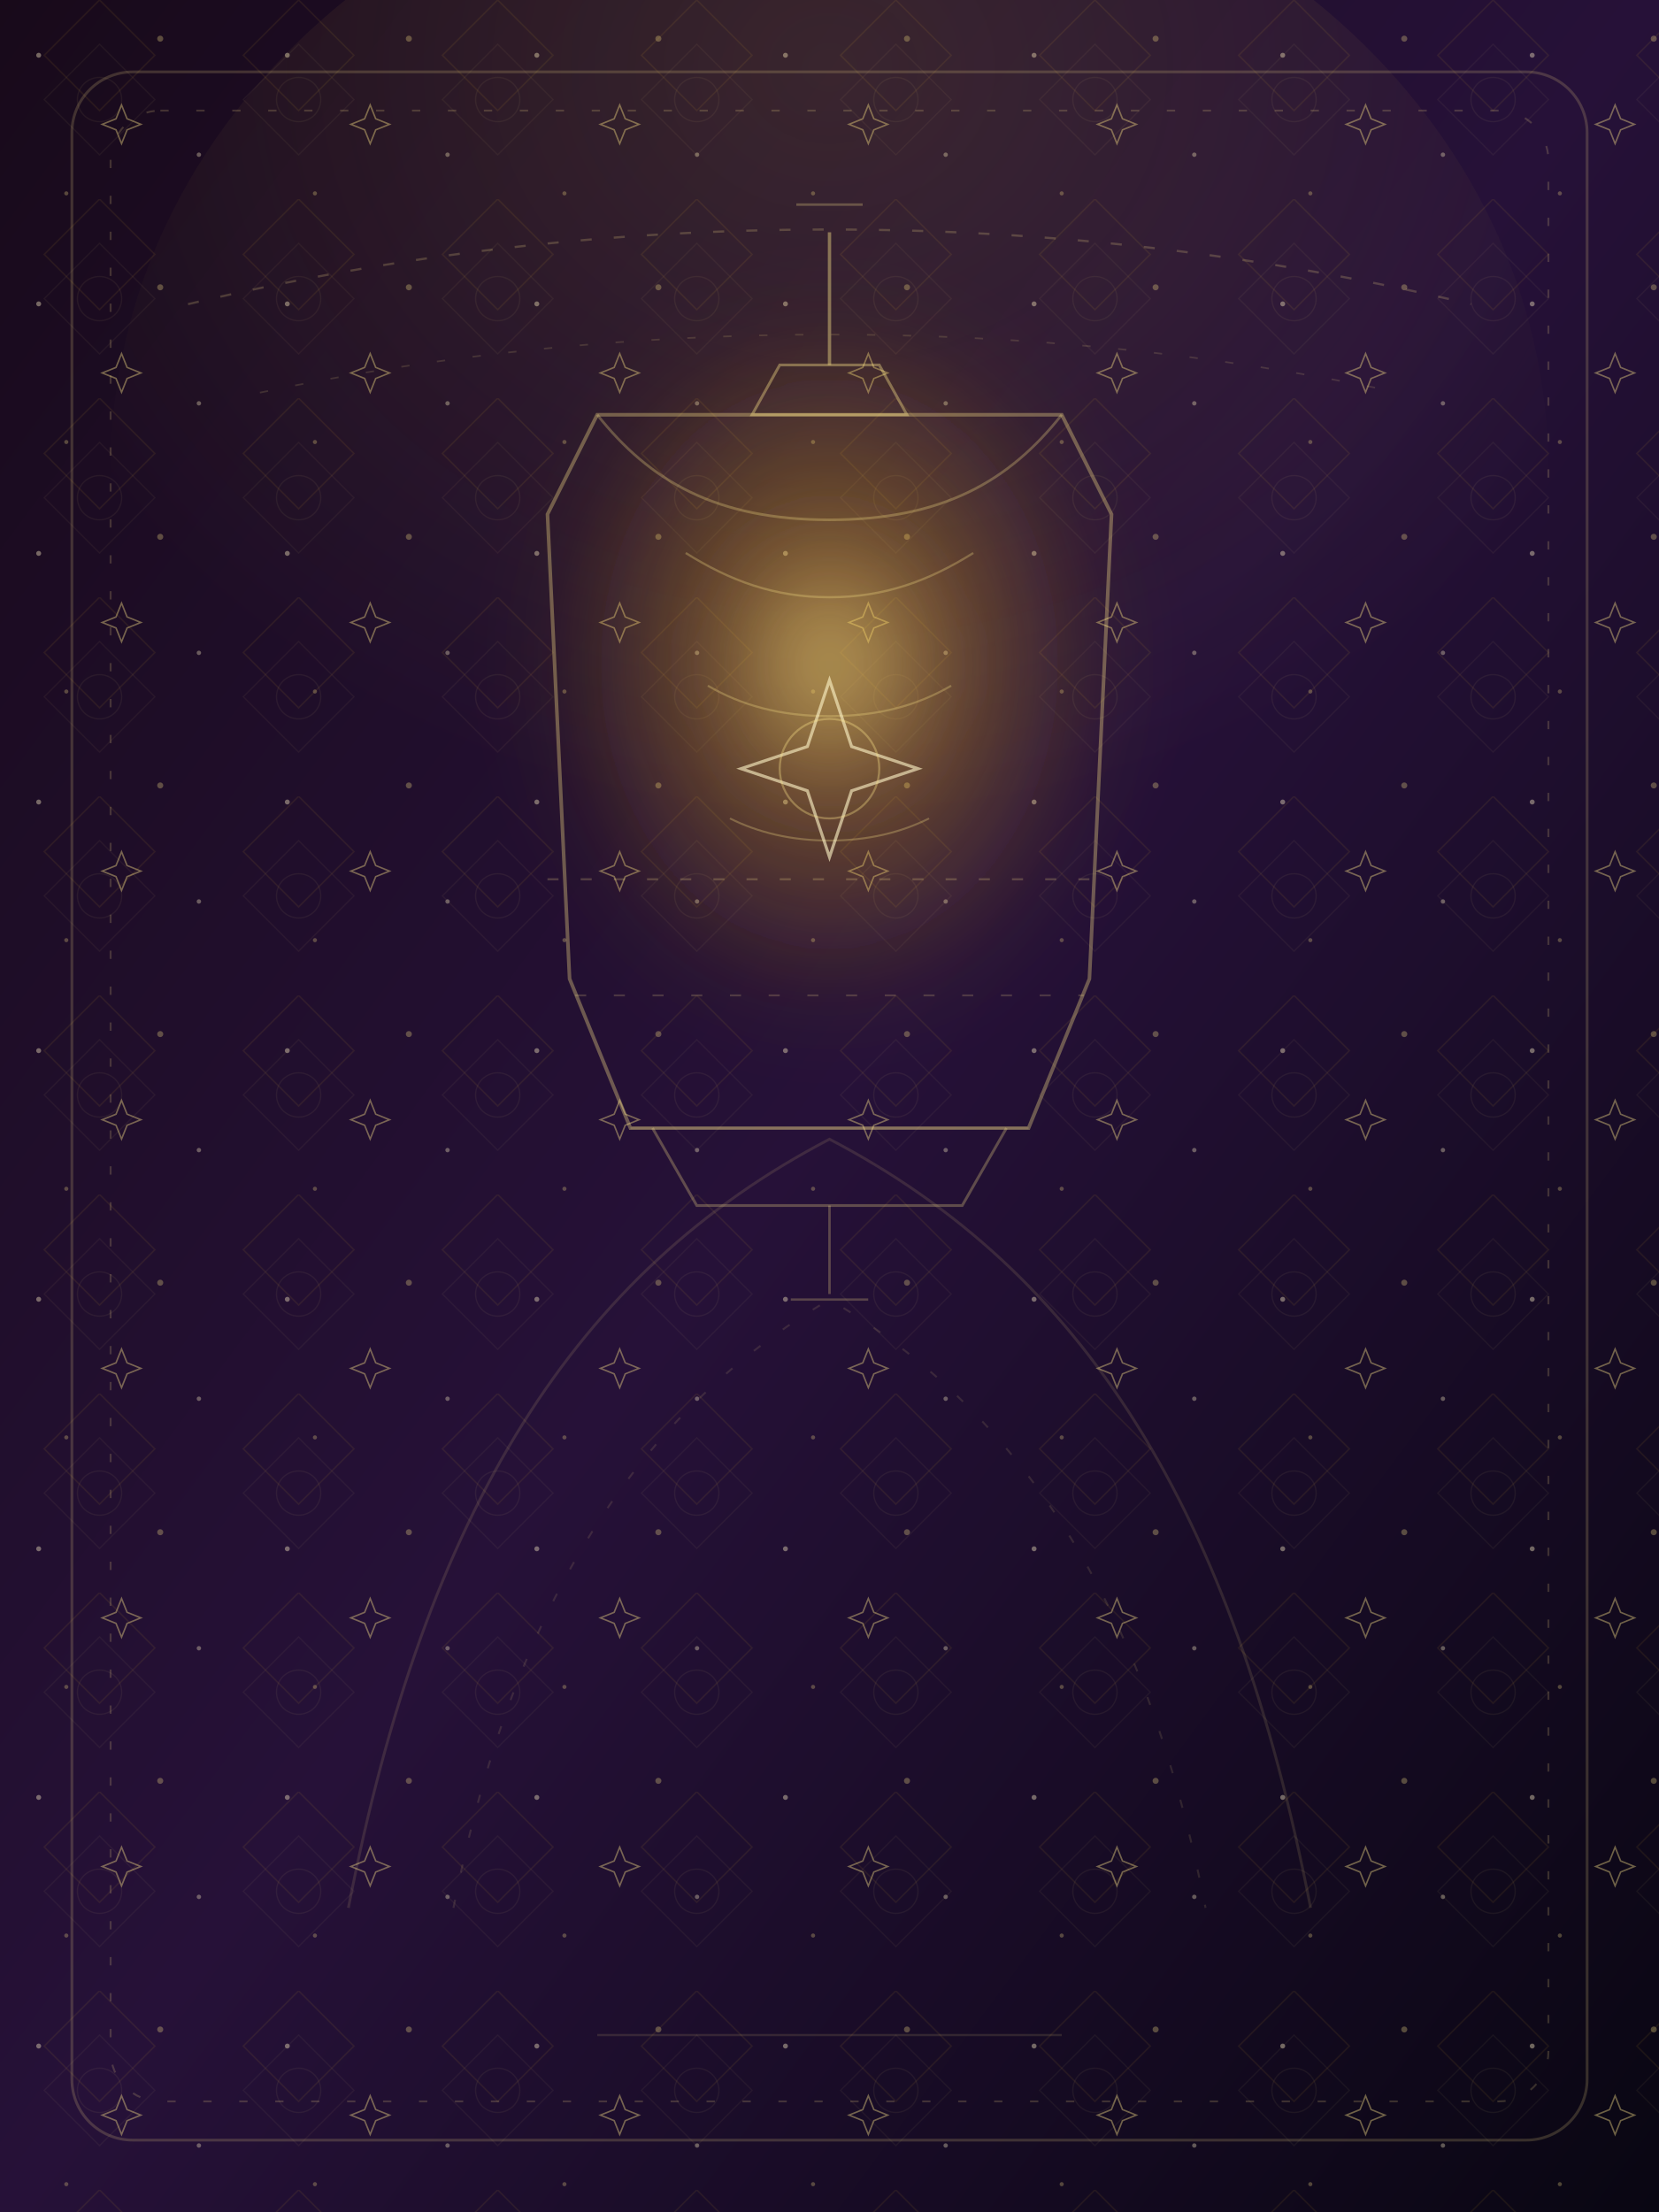
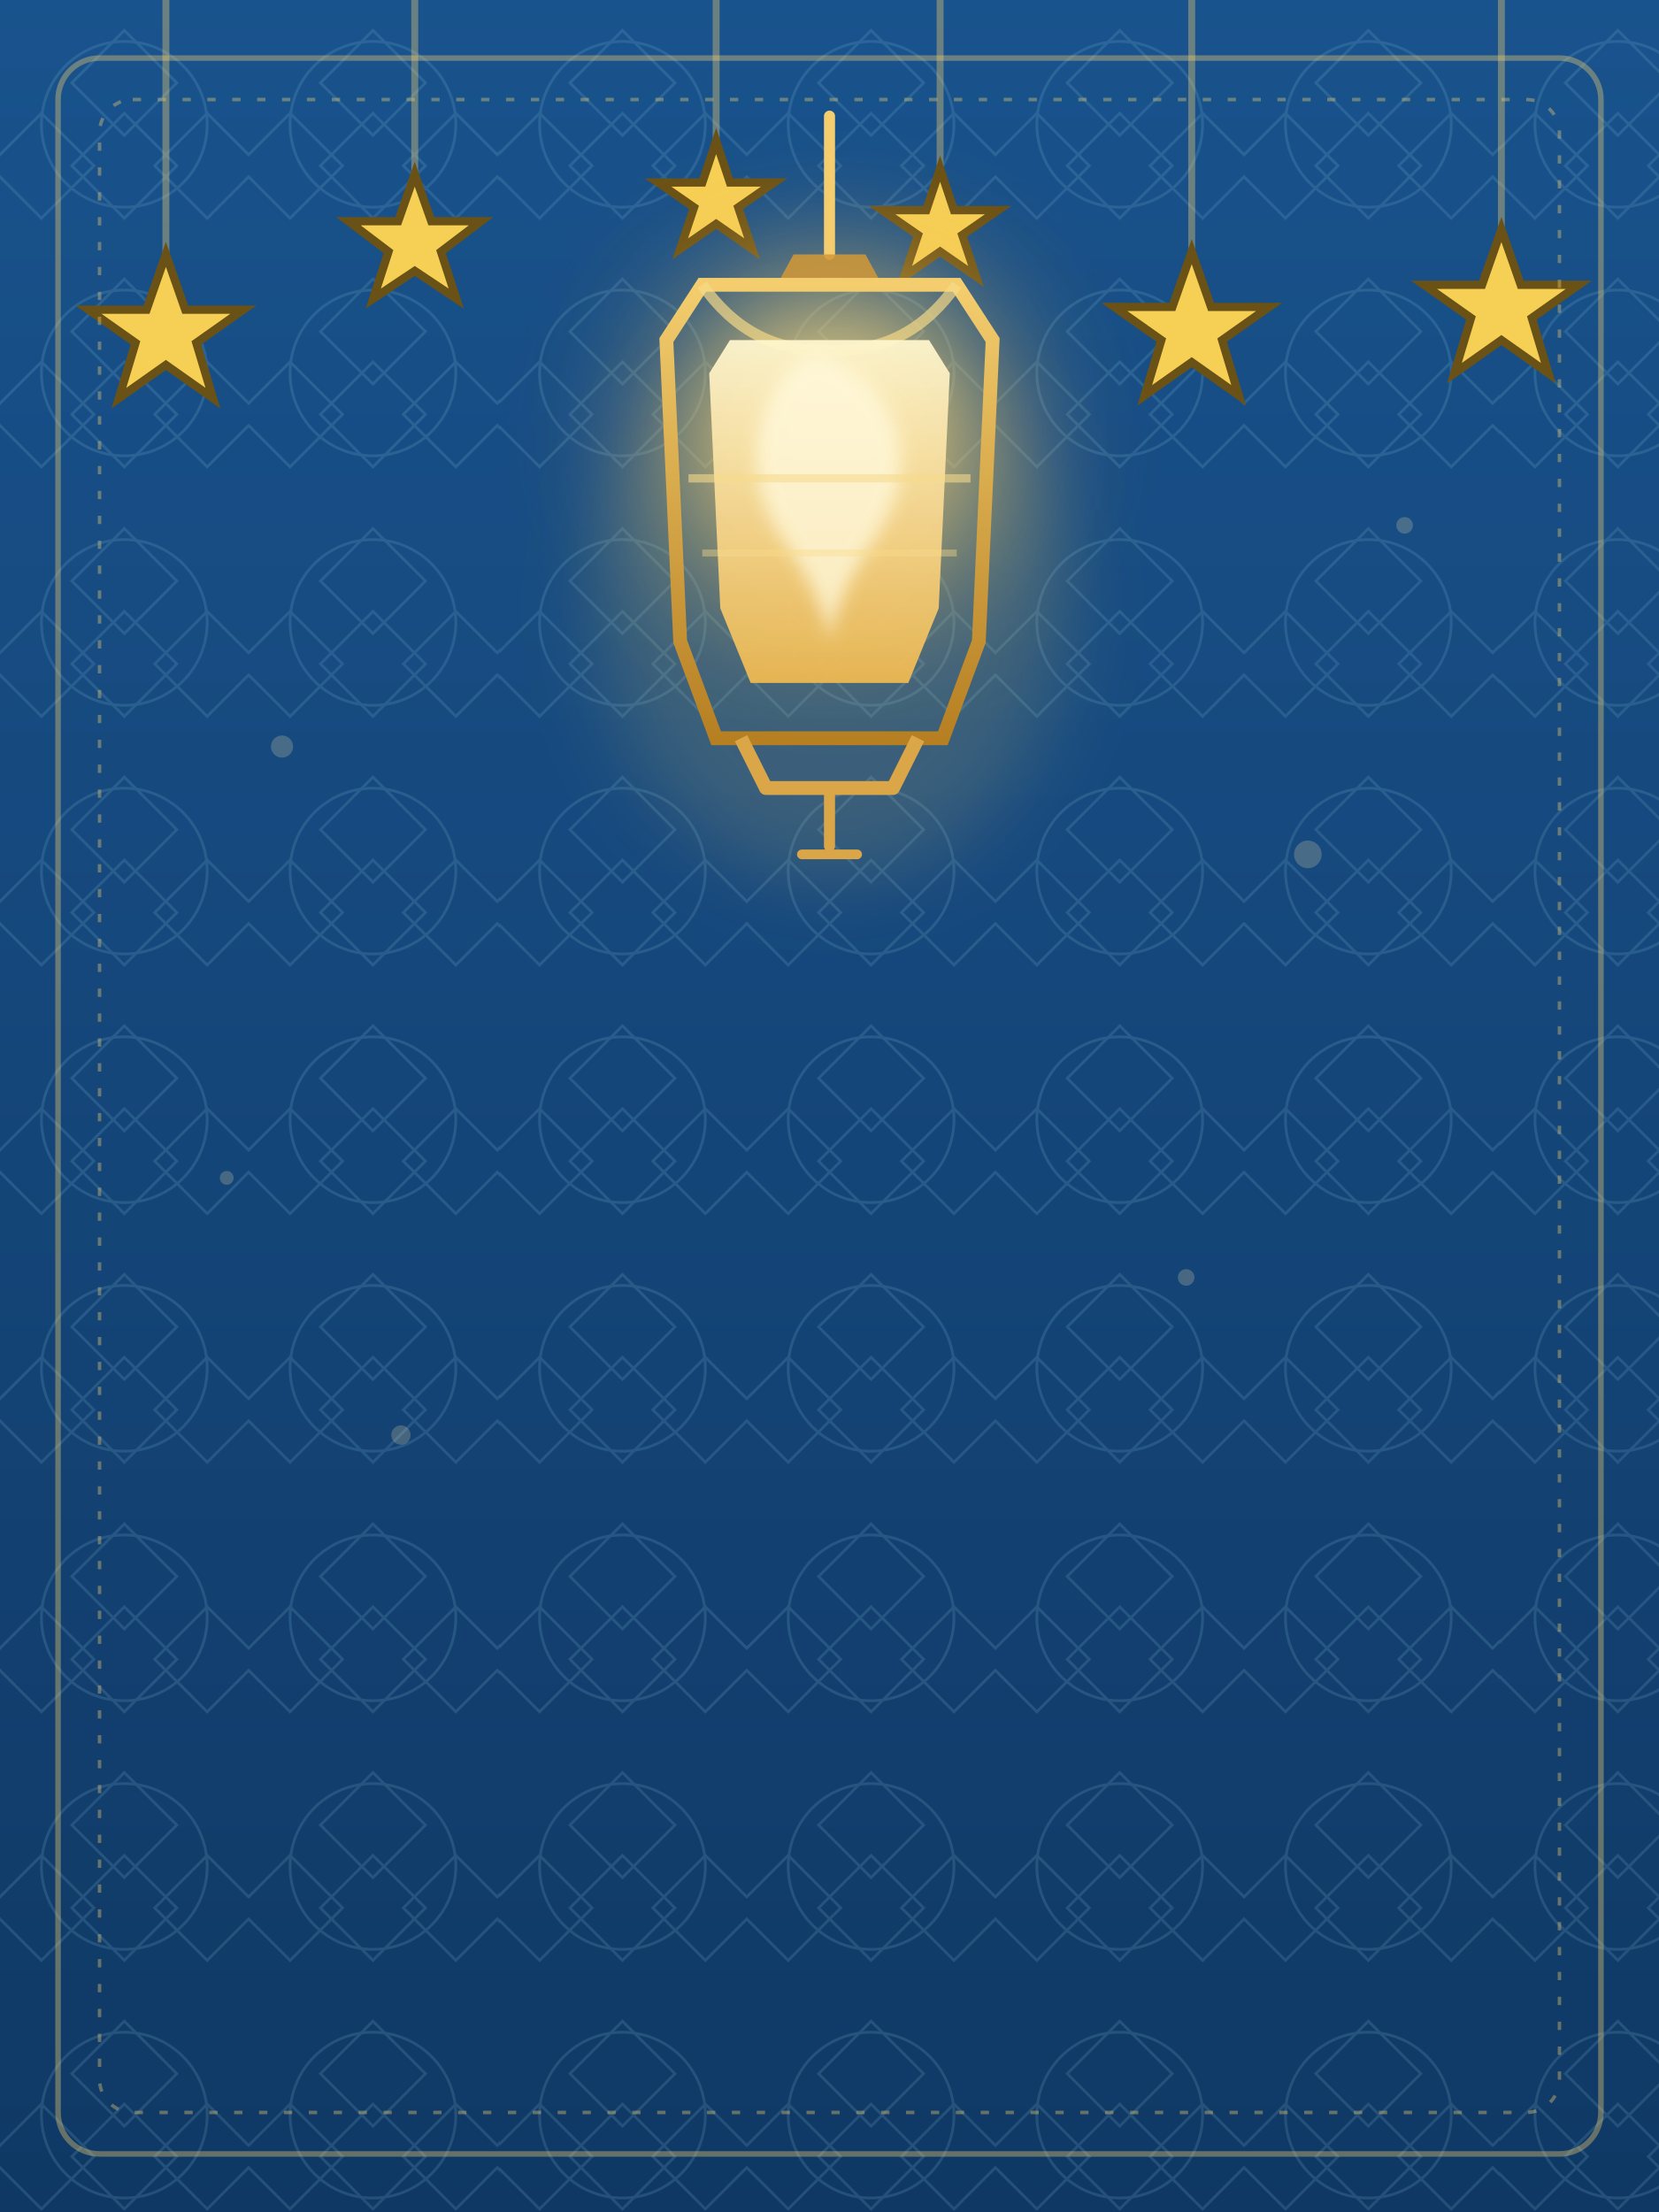
- <svg xmlns="http://www.w3.org/2000/svg" viewBox="0 0 600 800" width="600" height="800">
+ <svg xmlns="http://www.w3.org/2000/svg" viewBox="0 0 1200 1600" width="1200" height="1600">
  <defs>
-     <linearGradient id="bg" x1="0" y1="0" x2="1" y2="1">
-       <stop offset="0%" stop-color="#180a1a" />
-       <stop offset="50%" stop-color="#261138" />
-       <stop offset="100%" stop-color="#090612" />
+     <linearGradient id="bg" x1="0" y1="0" x2="0" y2="1">
+       <stop offset="0%" stop-color="#184f8b" />
+       <stop offset="55%" stop-color="#123f73" />
+       <stop offset="100%" stop-color="#0d315d" />
    </linearGradient>
-     <radialGradient id="lanternGlow" cx="50%" cy="36%" r="36%">
-       <stop offset="0%" stop-color="#fde68a" stop-opacity="0.95" />
-       <stop offset="35%" stop-color="#fbbf24" stop-opacity="0.38" />
-       <stop offset="100%" stop-color="#fbbf24" stop-opacity="0" />
+     <radialGradient id="lanternGlow" cx="50%" cy="28%" r="34%">
+       <stop offset="0%" stop-color="#fff4bf" stop-opacity="0.98" />
+       <stop offset="30%" stop-color="#ffd875" stop-opacity="0.72" />
+       <stop offset="70%" stop-color="#f1b94f" stop-opacity="0.2" />
+       <stop offset="100%" stop-color="#f1b94f" stop-opacity="0" />
    </radialGradient>
-     <radialGradient id="upperAura" cx="50%" cy="18%" r="60%">
-       <stop offset="0%" stop-color="#fcd34d" stop-opacity="0.12" />
-       <stop offset="100%" stop-color="#fcd34d" stop-opacity="0" />
-     </radialGradient>
-     <pattern id="stars" width="90" height="90" patternUnits="userSpaceOnUse">
-       <circle cx="14" cy="20" r="0.9" fill="#fef3c7" opacity="0.4" />
-       <circle cx="58" cy="14" r="1.1" fill="#fde68a" opacity="0.3" />
-       <circle cx="72" cy="56" r="0.8" fill="#fef3c7" opacity="0.34" />
-       <circle cx="24" cy="70" r="0.75" fill="#fde68a" opacity="0.28" />
-       <path d="M44 38l2 5 5 2-5 2-2 5-2-5-5-2 5-2z" fill="none" stroke="#fde68a" stroke-width="0.55" opacity="0.4" />
+     <linearGradient id="lanternMetal" x1="0" y1="0" x2="0" y2="1">
+       <stop offset="0%" stop-color="#f3cd6e" />
+       <stop offset="100%" stop-color="#b67f22" />
+     </linearGradient>
+     <linearGradient id="lanternGlass" x1="0" y1="0" x2="0" y2="1">
+       <stop offset="0%" stop-color="#fff6cf" />
+       <stop offset="100%" stop-color="#efb950" />
+     </linearGradient>
+     <pattern id="geom" width="180" height="180" patternUnits="userSpaceOnUse">
+       <g fill="none" stroke="#8dc6df" stroke-width="2" opacity="0.18">
+         <path d="M90 22l38 38-38 38-38-38z" />
+         <path d="M90 82l38 38-38 38-38-38z" />
+         <path d="M30 82l38 38-38 38-38-38z" />
+         <path d="M150 82l38 38-38 38-38-38z" />
+         <circle cx="90" cy="90" r="60" />
+       </g>
    </pattern>
-     <pattern id="mashrabiya" width="72" height="72" patternUnits="userSpaceOnUse">
-       <path d="M36 0l20 20-20 20-20-20z" fill="none" stroke="#fbbf24" stroke-width="0.55" opacity="0.15" />
-       <path d="M36 16l20 20-20 20-20-20z" fill="none" stroke="#fde68a" stroke-width="0.45" opacity="0.1" />
-       <circle cx="36" cy="36" r="8" fill="none" stroke="#fde68a" stroke-width="0.45" opacity="0.12" />
-     </pattern>
-     <filter id="softBlur" x="-25%" y="-25%" width="150%" height="150%">
-       <feGaussianBlur stdDeviation="18" />
+     <filter id="softBlur" x="-30%" y="-30%" width="160%" height="160%">
+       <feGaussianBlur stdDeviation="28" />
+     </filter>
+     <filter id="miniGlow" x="-50%" y="-50%" width="200%" height="200%">
+       <feGaussianBlur stdDeviation="6" />
    </filter>
  </defs>
-   <rect width="600" height="800" fill="url(#bg)" />
-   <rect width="600" height="800" fill="url(#stars)" />
-   <rect width="600" height="800" fill="url(#mashrabiya)" opacity="0.5" />
-   <ellipse cx="300" cy="170" rx="260" ry="230" fill="url(#upperAura)" />
-   <path d="M68 110c76-18 152-27 232-27s156 9 232 27" fill="none" stroke="#fde68a" stroke-width="0.8" opacity="0.2" stroke-dasharray="4 8" />
-   <path d="M94 142c66-14 135-21 206-21 71 0 140 7 206 21" fill="none" stroke="#fde68a" stroke-width="0.6" opacity="0.14" stroke-dasharray="3 10" />
-   <g transform="translate(300 274)">
-     <ellipse cx="0" cy="16" rx="142" ry="178" fill="url(#lanternGlow)" filter="url(#softBlur)" opacity="0.92" />
-     <line x1="0" y1="-190" x2="0" y2="-142" stroke="#fde68a" stroke-width="1.2" opacity="0.42" />
-     <line x1="-12" y1="-200" x2="12" y2="-200" stroke="#fde68a" stroke-width="0.9" opacity="0.26" />
-     <path d="M-18-142h36l10 18h-56z" fill="none" stroke="#fde68a" stroke-width="1" opacity="0.38" />
-     <path d="M-84-124h168l18 36-8 168-22 54H-72l-22-54-8-168z" fill="none" stroke="#fde68a" stroke-width="1.3" opacity="0.34" />
-     <path d="M-84-124c19 24 43 38 84 38s65-14 84-38" fill="none" stroke="#fde68a" stroke-width="0.95" opacity="0.28" />
-     <path d="M-102 44h204" fill="none" stroke="#fde68a" stroke-width="0.8" opacity="0.2" stroke-dasharray="4 8" />
-     <path d="M-92 86h184" fill="none" stroke="#fde68a" stroke-width="0.7" opacity="0.18" stroke-dasharray="4 10" />
-     <path d="M-72 134h144" fill="none" stroke="#fde68a" stroke-width="0.8" opacity="0.18" />
-     <path d="M-64 134l16 28h96l16-28" fill="none" stroke="#fde68a" stroke-width="1" opacity="0.28" />
-     <line x1="0" y1="162" x2="0" y2="194" stroke="#fde68a" stroke-width="0.9" opacity="0.26" />
-     <path d="M-14 196h28" fill="none" stroke="#fde68a" stroke-width="0.85" opacity="0.24" />
-     <g opacity="0.28" stroke="#fde68a" fill="none">
-       <path d="M-52-74c16 10 32 16 52 16s36-6 52-16" stroke-width="0.8" />
-       <path d="M-44-26c12 7 26 11 44 11s32-4 44-11" stroke-width="0.75" />
-       <path d="M-36 22c10 5 22 8 36 8s26-3 36-8" stroke-width="0.7" />
-     </g>
-     <path d="M0-28l8 24 24 8-24 8-8 24-8-24-24-8 24-8z" fill="none" stroke="#fef3c7" stroke-width="1.1" opacity="0.62" />
-     <circle cx="0" cy="4" r="18" fill="none" stroke="#fde68a" stroke-width="0.75" opacity="0.34" />
+   <rect width="1200" height="1600" fill="url(#bg)" />
+   <rect width="1200" height="1600" fill="url(#geom)" />
+   <rect width="1200" height="1600" fill="#1e6b9a" opacity="0.12" />
+   <g opacity="0.38" stroke="#f3cd6e" stroke-width="5" stroke-linecap="round">
+     <line x1="120" y1="0" x2="120" y2="184" />
+     <line x1="300" y1="0" x2="300" y2="126" />
+     <line x1="518" y1="0" x2="518" y2="102" />
+     <line x1="680" y1="0" x2="680" y2="122" />
+     <line x1="862" y1="0" x2="862" y2="182" />
+     <line x1="1086" y1="0" x2="1086" y2="166" />
  </g>
-   <g opacity="0.12" stroke="#fde68a" fill="none">
-     <path d="M126 690c28-144 82-230 174-278 92 48 146 134 174 278" stroke-width="1" />
-     <path d="M164 690c22-112 68-180 136-220 68 40 114 108 136 220" stroke-width="0.7" stroke-dasharray="3 10" />
-     <path d="M216 736h168" stroke-width="0.8" />
+   <g fill="#f6cf55" stroke="#6a5115" stroke-width="6">
+     <polygon points="120,184 134,224 176,224 142,248 154,288 120,264 86,288 98,248 64,224 106,224" />
+     <polygon points="300,126 312,160 348,160 319,182 330,216 300,196 270,216 281,182 252,160 288,160" />
+     <polygon points="518,102 528,132 560,132 534,150 544,180 518,162 492,180 502,150 476,132 508,132" />
+     <polygon points="680,122 690,152 722,152 696,170 706,200 680,182 654,200 664,170 638,152 670,152" />
+     <polygon points="862,182 876,222 918,222 884,246 896,286 862,262 828,286 840,246 806,222 848,222" />
+     <polygon points="1086,166 1100,206 1142,206 1108,230 1120,270 1086,246 1052,270 1064,230 1030,206 1072,206" />
  </g>
-   <g opacity="0.18" stroke="#fde68a" fill="none">
-     <rect x="26" y="26" width="548" height="748" rx="22" stroke-width="1" />
-     <rect x="40" y="40" width="520" height="720" rx="18" stroke-width="0.7" stroke-dasharray="3 10" />
+   <ellipse cx="602" cy="444" rx="286" ry="296" fill="url(#lanternGlow)" filter="url(#softBlur)" />
+   <ellipse cx="602" cy="438" rx="170" ry="198" fill="#ffd45e" opacity="0.16" filter="url(#softBlur)" />
+   <g transform="translate(600 236)">
+     <line x1="0" y1="-152" x2="0" y2="-52" stroke="#f3cd6e" stroke-width="8" stroke-linecap="round" />
+     <path d="M-26 -52h52l12 22h-76z" fill="#d29937" opacity="0.85" />
+     <path d="M-92 -30h184l26 40-10 218-26 70h-164l-26-70-10-218z" fill="none" stroke="url(#lanternMetal)" stroke-width="10" />
+     <path d="M-92 -30c22 31 50 48 92 48s70-17 92-48" fill="none" stroke="#f7da87" stroke-width="8" opacity="0.68" />
+     <path d="M-72 10h144l15 24-8 170-22 54h-114l-22-54-8-170z" fill="url(#lanternGlass)" opacity="0.94" />
+     <path d="M-12 20c62 18 80 78 48 128-18 28-29 47-36 80-5-27-16-48-35-76-34-50-16-113 23-131z" fill="#fff9dd" opacity="0.76" filter="url(#miniGlow)" />
+     <line x1="-102" y1="110" x2="102" y2="110" stroke="#f7db8b" stroke-width="6" opacity="0.58" />
+     <line x1="-92" y1="164" x2="92" y2="164" stroke="#f7db8b" stroke-width="5" opacity="0.4" />
+     <path d="M-64 298l18 36h92l18-36" fill="none" stroke="#dba648" stroke-width="10" stroke-linejoin="round" />
+     <line x1="0" y1="334" x2="0" y2="376" stroke="#dba648" stroke-width="8" stroke-linecap="round" />
+     <line x1="-20" y1="382" x2="20" y2="382" stroke="#dba648" stroke-width="7" stroke-linecap="round" />
+   </g>
+   <g opacity="0.22">
+     <circle cx="204" cy="540" r="8" fill="#f9e5aa" />
+     <circle cx="946" cy="618" r="10" fill="#f9e5aa" />
+     <circle cx="858" cy="924" r="6" fill="#f9e5aa" />
+     <circle cx="290" cy="1038" r="7" fill="#f9e5aa" />
+     <circle cx="1016" cy="380" r="6" fill="#f9e5aa" />
+     <circle cx="164" cy="852" r="5" fill="#f9e5aa" />
+   </g>
+   <g opacity="0.38" stroke="#f3cd6e" fill="none">
+     <rect x="42" y="42" width="1116" height="1516" rx="30" stroke-width="4" />
+     <rect x="72" y="72" width="1056" height="1456" rx="24" stroke-width="2.5" stroke-dasharray="6 12" />
  </g>
</svg>
